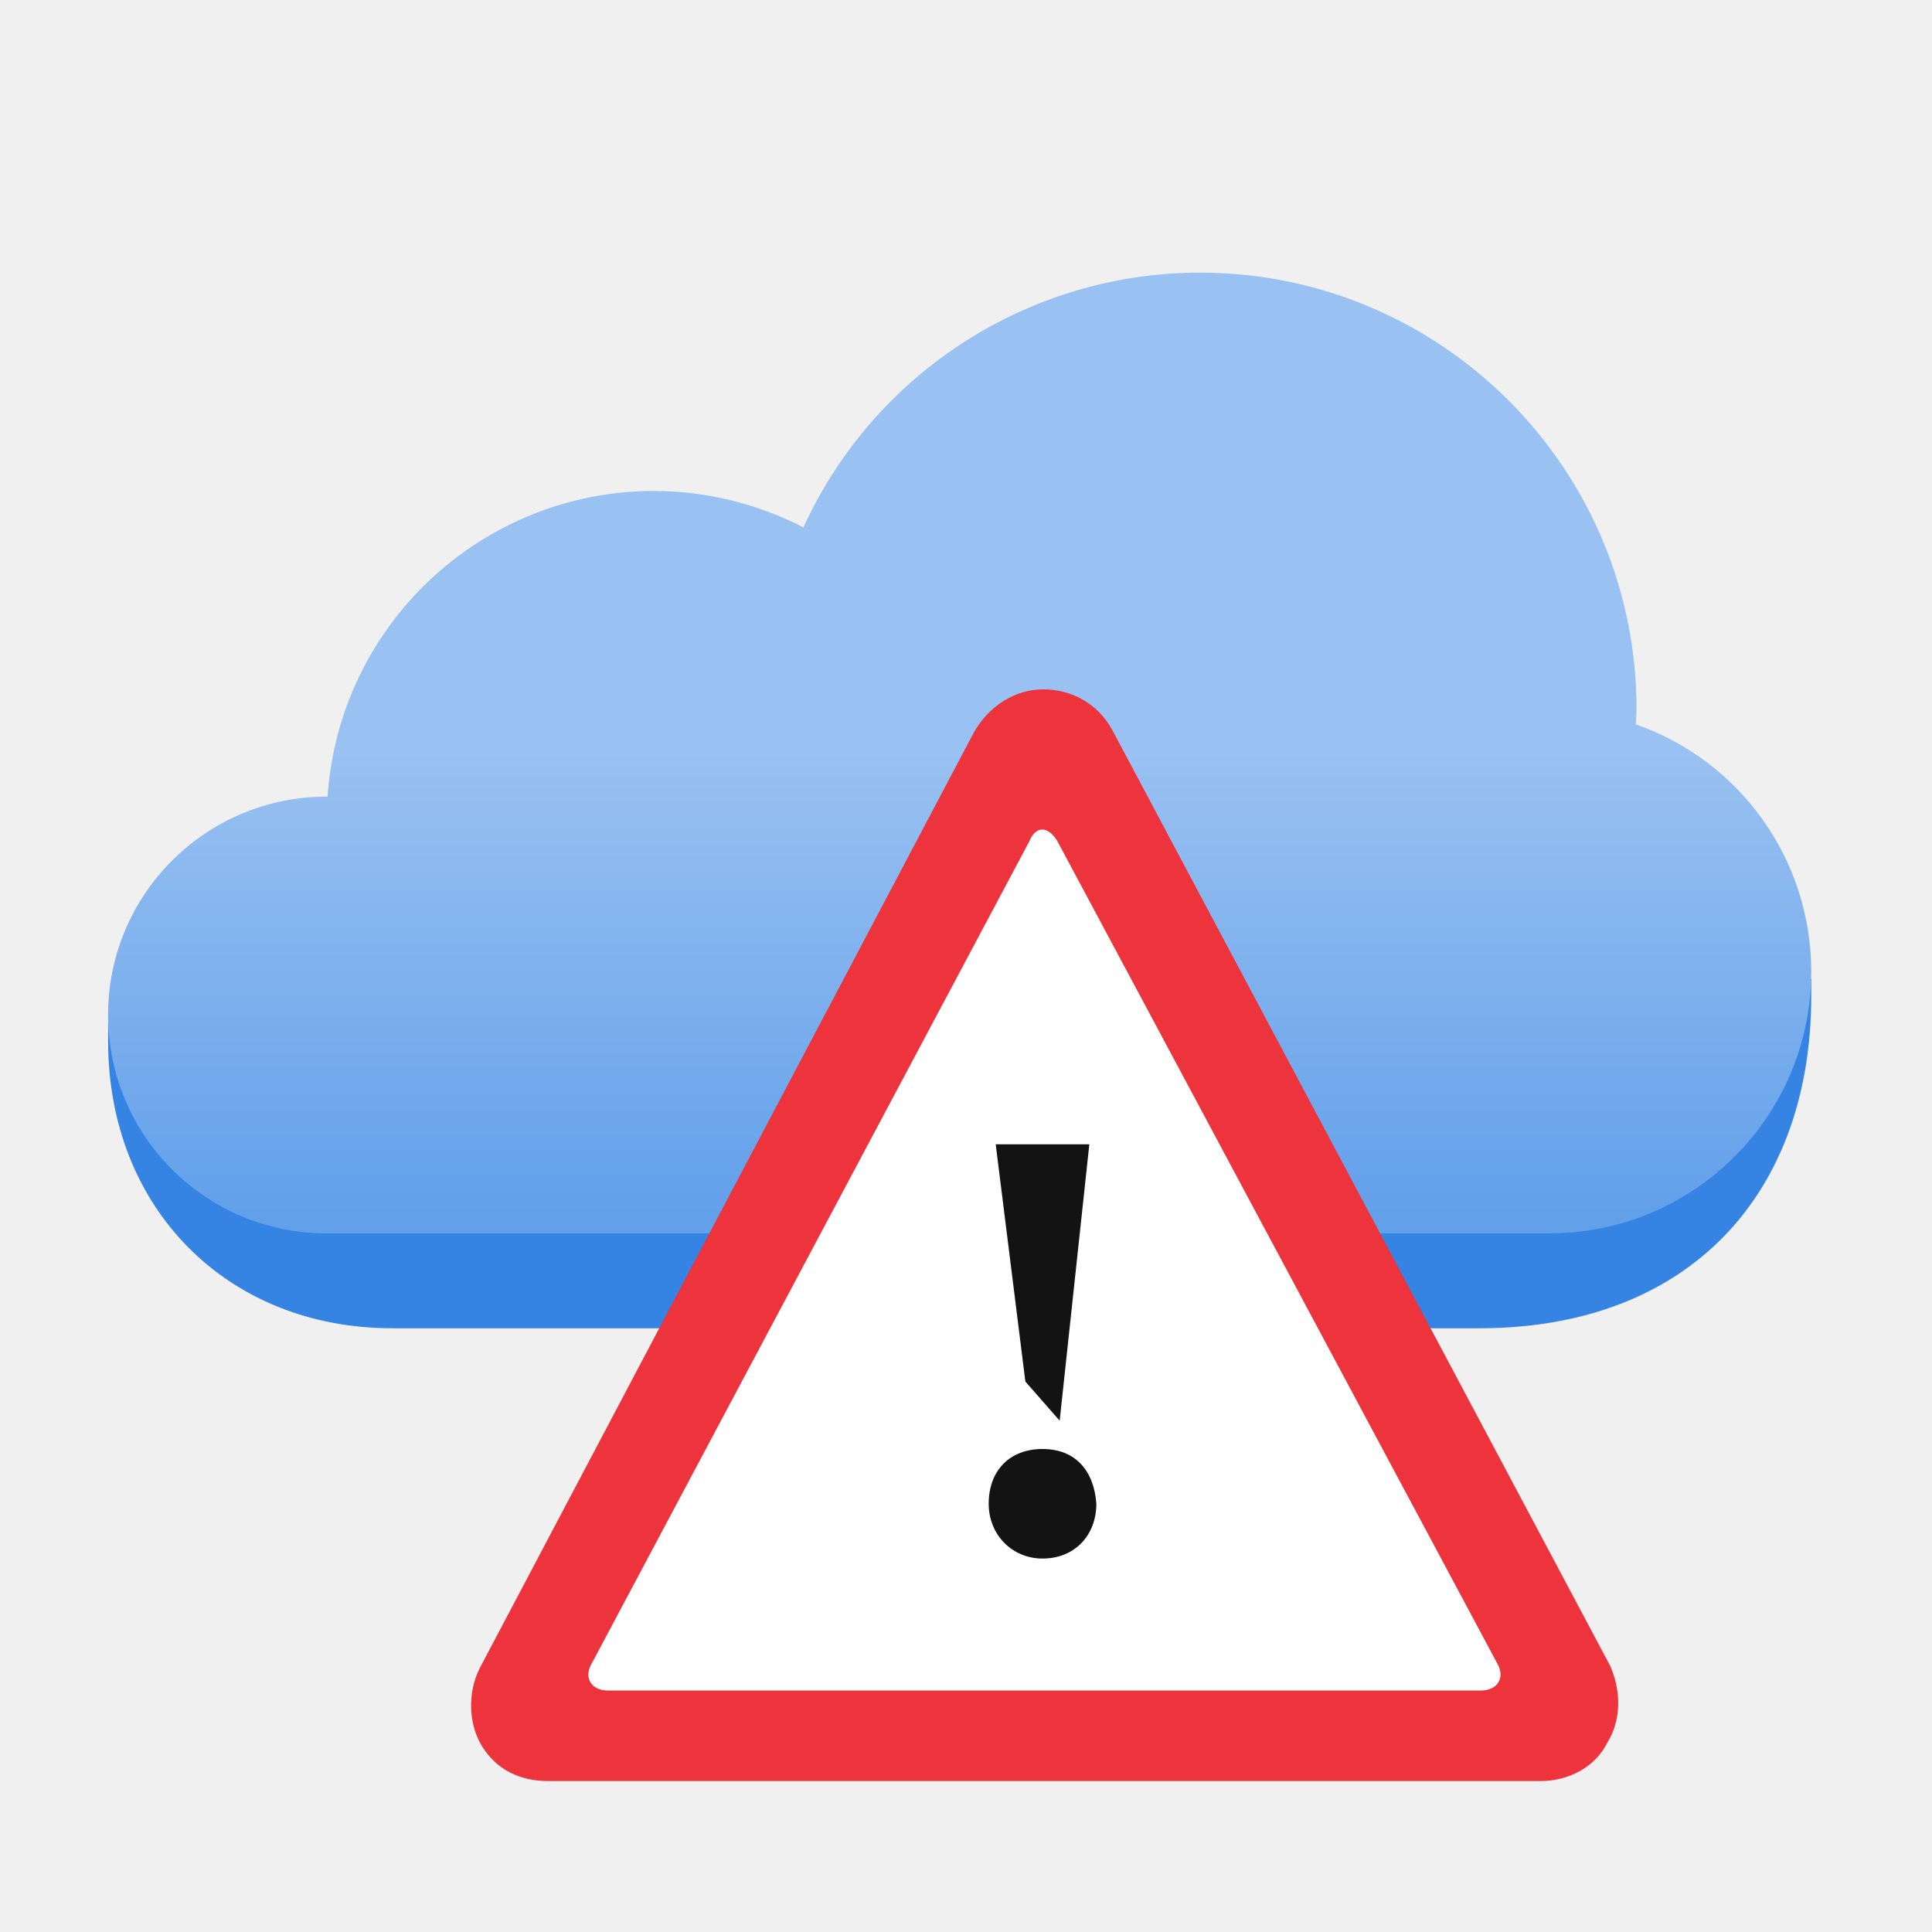
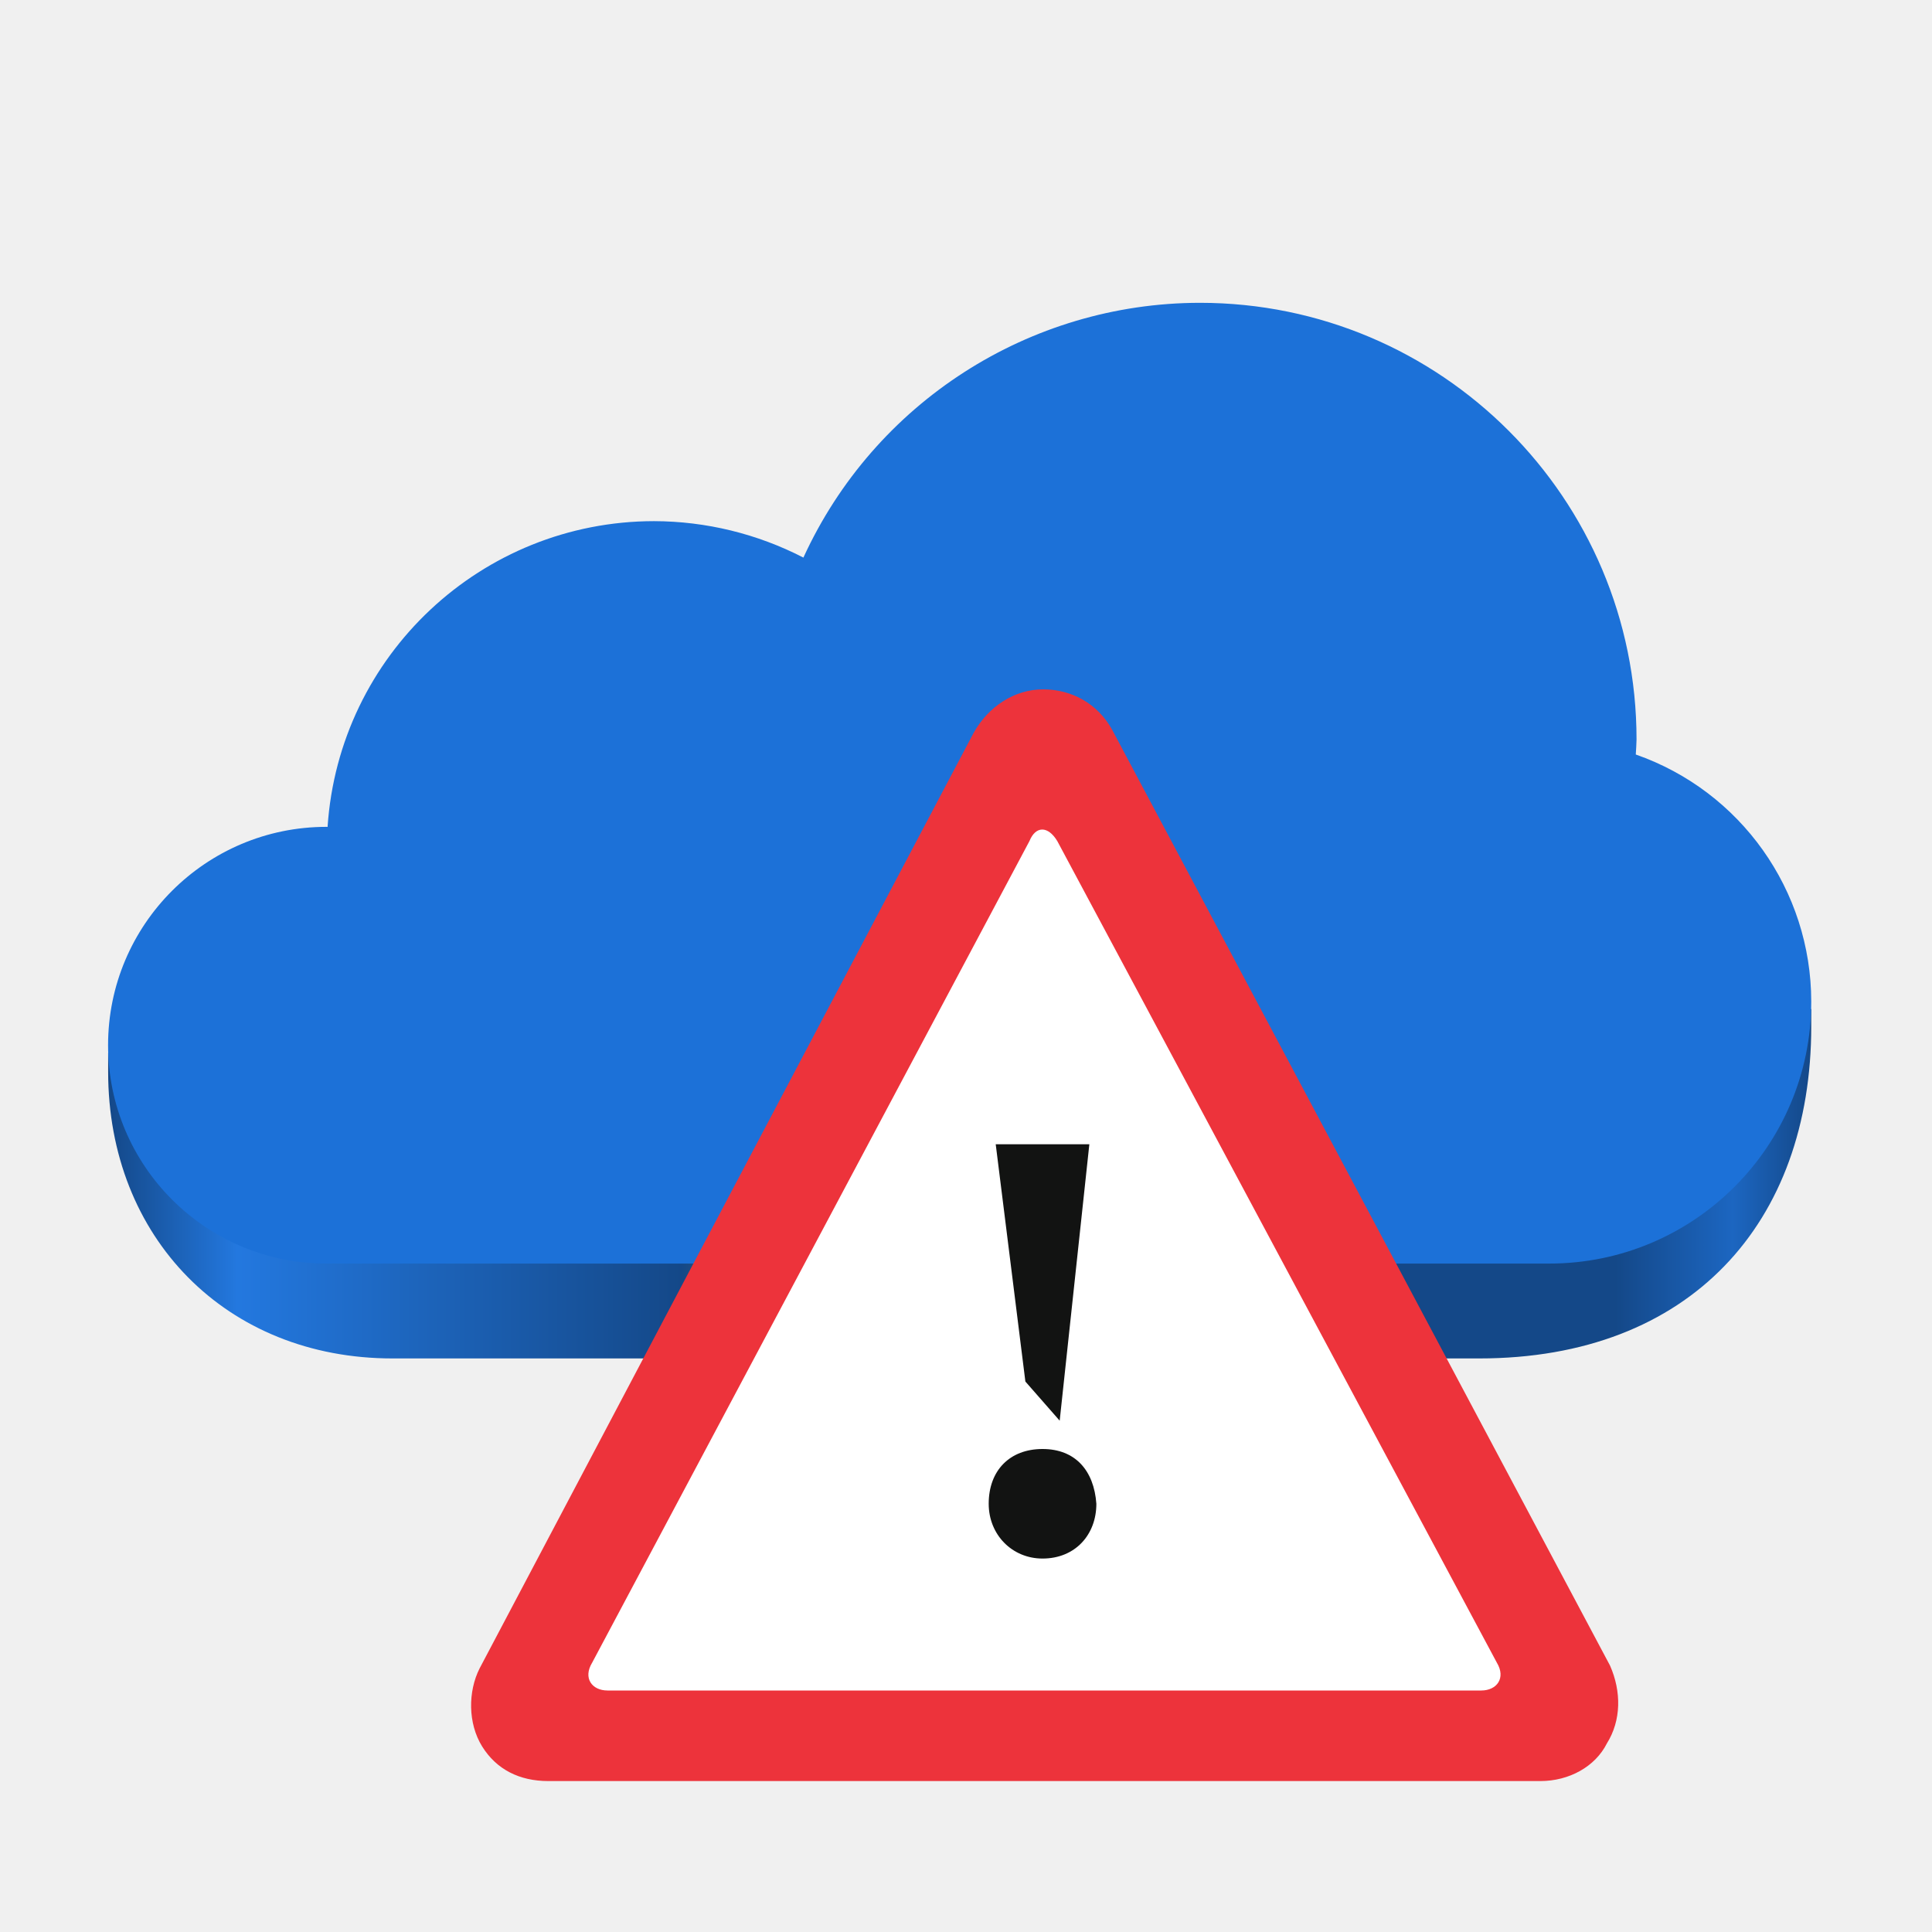
- <svg xmlns="http://www.w3.org/2000/svg" height="128px" viewBox="0 0 128 128" width="128px">
-   <linearGradient id="a" gradientUnits="userSpaceOnUse" x1="-16.419" x2="-16.419" y1="80.502" y2="49.888">
-     <stop offset="0" stop-color="#62a0ea" />
-     <stop offset="1" stop-color="#99c1f1" />
-   </linearGradient>
-   <path d="m 79.492 24.348 c -11.301 0.012 -21.559 6.605 -26.266 16.879 c -3.062 -1.578 -6.453 -2.406 -9.898 -2.414 c -11.414 0.016 -20.867 8.867 -21.625 20.258 c -0.023 0 -0.051 0 -0.074 -0.004 c -5.93 0 -11.02 3.574 -13.254 8.68 h -1.211 v 1.254 c 0 11 7.836 19 18.836 19 h 72 c 14 0 22 -9 22 -22 v -1.145 h -1.023 c -1.754 -4.949 -5.648 -8.84 -10.602 -10.582 c 0.023 -0.328 0.039 -0.66 0.051 -0.992 c 0 -15.98 -12.953 -28.934 -28.934 -28.934 z m 0 0" fill="#3584e4" />
-   <path d="m 79.492 18.062 c -11.301 0.012 -21.559 6.605 -26.266 16.879 c -3.062 -1.578 -6.453 -2.406 -9.898 -2.414 c -11.414 0.012 -20.867 8.867 -21.625 20.258 c -0.023 -0.004 -0.051 -0.004 -0.074 -0.004 c -7.988 0 -14.469 6.477 -14.469 14.465 c 0 7.992 6.48 14.469 14.469 14.469 h 81.012 c 9.586 0 17.359 -7.773 17.359 -17.359 c -0.008 -7.371 -4.668 -13.934 -11.625 -16.367 c 0.023 -0.332 0.039 -0.664 0.051 -0.992 c 0 -15.98 -12.953 -28.934 -28.934 -28.934 z m 0 0" fill="url(#a)" />
-   <path d="m 106.668 110.348 l -32.984 -61.996 c -0.949 -1.723 -2.664 -2.68 -4.574 -2.68 s -3.633 1.148 -4.598 2.871 l -32.738 61.996 c -0.77 1.527 -0.781 3.633 0.168 5.164 c 0.949 1.531 2.477 2.297 4.387 2.297 h 65.723 c 1.91 0 3.637 -0.957 4.406 -2.488 c 0.961 -1.531 0.969 -3.445 0.211 -5.164 z m 0 0" fill="#ed333b" />
-   <path d="m 39.23 110.16 c -0.621 1.02 -0.008 1.84 1.02 1.84 h 57.887 c 1.027 0 1.648 -0.82 1.035 -1.84 l -29.121 -54.434 c -0.613 -1.023 -1.434 -1.023 -1.848 0 z m 0 0" fill="#ffffff" />
-   <path d="m 69.07 103.258 c -2.016 0 -3.566 -1.578 -3.566 -3.629 c 0 -2.207 1.395 -3.629 3.566 -3.629 c 2.168 0 3.41 1.422 3.566 3.629 c 0 2.051 -1.398 3.629 -3.566 3.629 z m -1.137 -11.727 l -1.965 -15.719 h 6.203 l -1.965 18.312 z m 0 0" fill="#121312" />
+ <svg xmlns="http://www.w3.org/2000/svg" xmlns:xlink="http://www.w3.org/1999/xlink" height="128" width="128">
+   <defs>
+     <linearGradient xlink:href="#a" id="b" x1="7.164" y1="56.174" x2="120" y2="56.174" gradientUnits="userSpaceOnUse" />
+     <linearGradient id="a">
+       <stop offset="0" stop-color="#144888" />
+       <stop offset=".076" stop-color="#2378df" />
+       <stop offset=".337" stop-color="#144888" />
+       <stop offset=".504" stop-color="#f5c211" />
+       <stop offset=".709" stop-color="#144888" />
+       <stop offset=".885" stop-color="#144888" />
+       <stop offset=".954" stop-color="#1c66c1" />
+       <stop offset="1" stop-color="#144888" />
+     </linearGradient>
+   </defs>
+   <path d="M79.492 24.348a28.926 28.926 0 00-26.265 16.879 21.711 21.711 0 00-9.899-2.415c-11.414.016-20.867 8.868-21.625 20.258-.023 0-.05 0-.074-.004-5.93 0-11.02 3.575-13.254 8.68h-1.21V69C7.164 80 15 88 26 88h72c14 0 22-9 22-22v-1.145h-1.023a17.36 17.36 0 00-10.602-10.582c.023-.328.04-.66.05-.992 0-15.98-12.952-28.933-28.933-28.933zm0 0" fill="url(#b)" transform="translate(0 2)" />
+   <path d="M79.492 20.062a28.926 28.926 0 00-26.265 16.88 21.711 21.711 0 00-9.899-2.415c-11.414.012-20.867 8.868-21.625 20.258-.023-.004-.05-.004-.074-.004-7.988 0-14.469 6.477-14.469 14.465 0 7.992 6.48 14.469 14.469 14.469h81.012c9.586 0 17.359-7.774 17.359-17.36a17.358 17.358 0 00-11.625-16.367c.023-.332.04-.664.05-.992 0-15.98-12.952-28.934-28.933-28.934zm0 0" fill="#1c71d8" />
+   <path d="M106.668 110.348L73.684 48.352c-.95-1.723-2.664-2.68-4.575-2.68s-3.632 1.148-4.597 2.871l-32.739 61.996c-.77 1.527-.78 3.633.168 5.164.95 1.531 2.477 2.297 4.387 2.297h65.723c1.91 0 3.636-.957 4.406-2.488.961-1.532.969-3.446.211-5.164zm0 0" fill="#ed333b" />
+   <path d="M39.23 110.16c-.62 1.02-.007 1.84 1.02 1.84h57.887c1.027 0 1.648-.82 1.035-1.84L70.05 55.727c-.614-1.024-1.434-1.024-1.848 0zm0 0" fill="#fff" />
+   <path d="M69.07 103.258c-2.015 0-3.566-1.578-3.566-3.63 0-2.206 1.394-3.628 3.566-3.628 2.168 0 3.41 1.422 3.567 3.629 0 2.05-1.399 3.629-3.567 3.629zM67.934 91.53l-1.965-15.719h6.203l-1.965 18.313zm0 0" fill="#121312" />
</svg>
